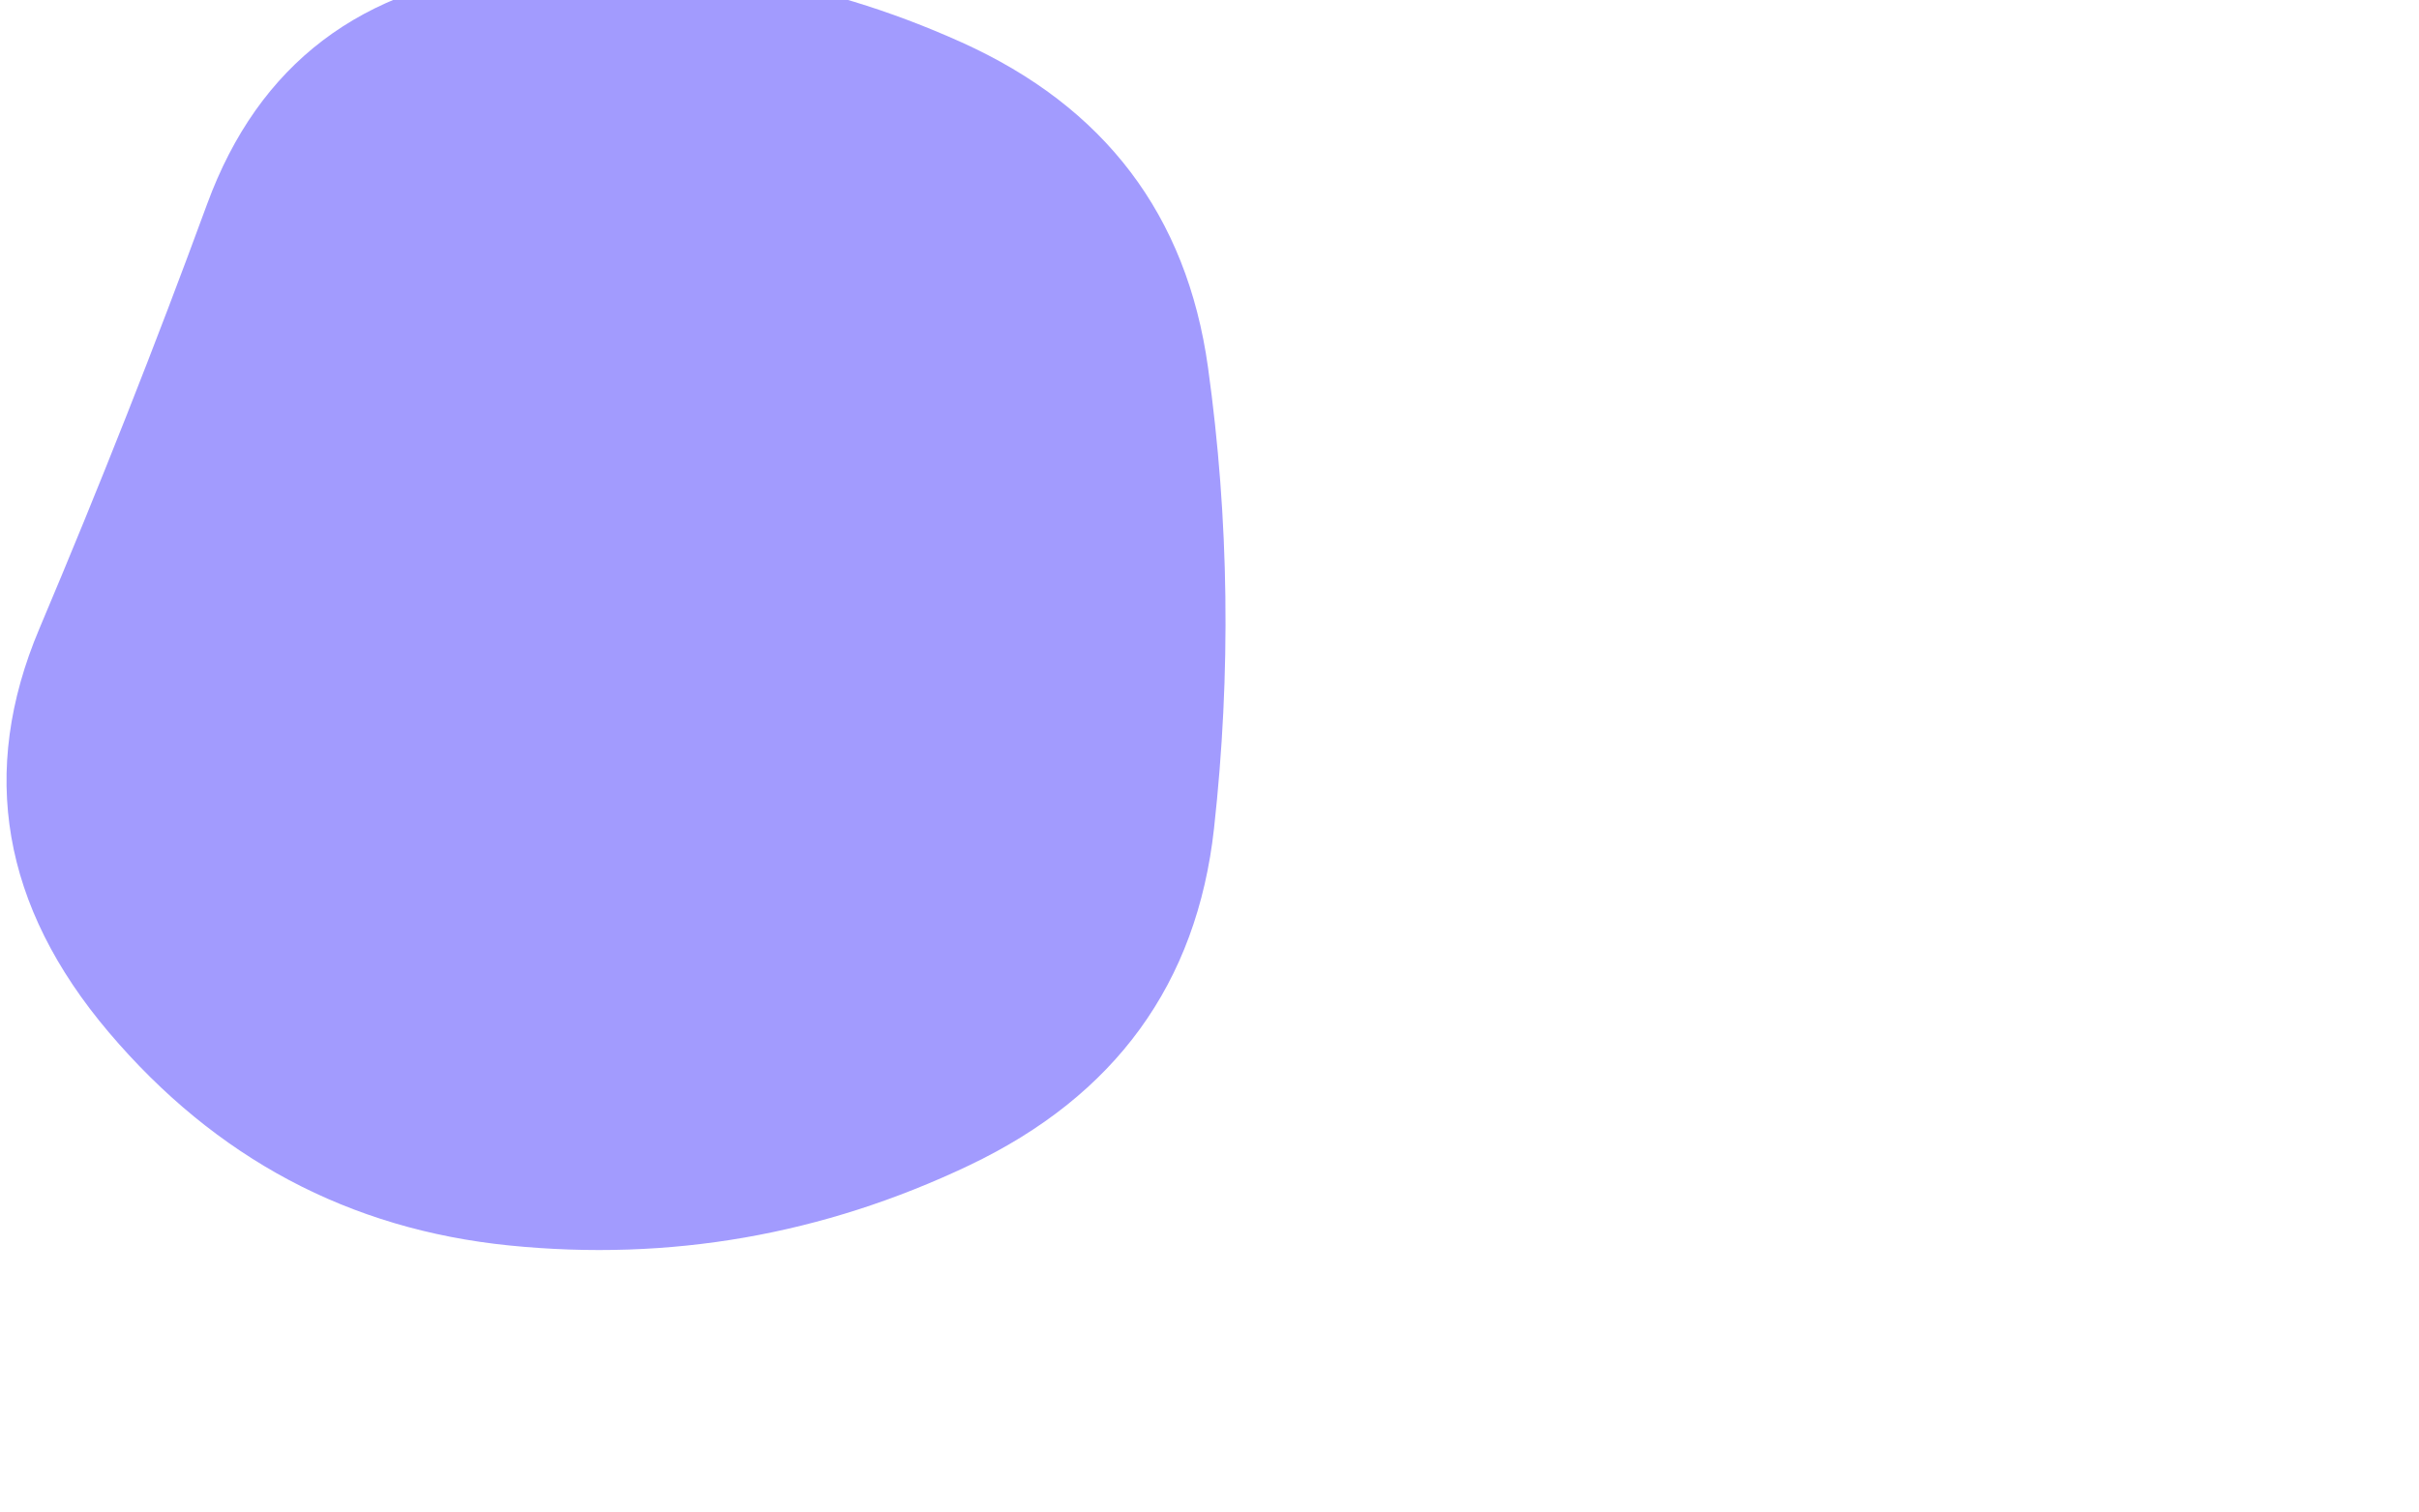
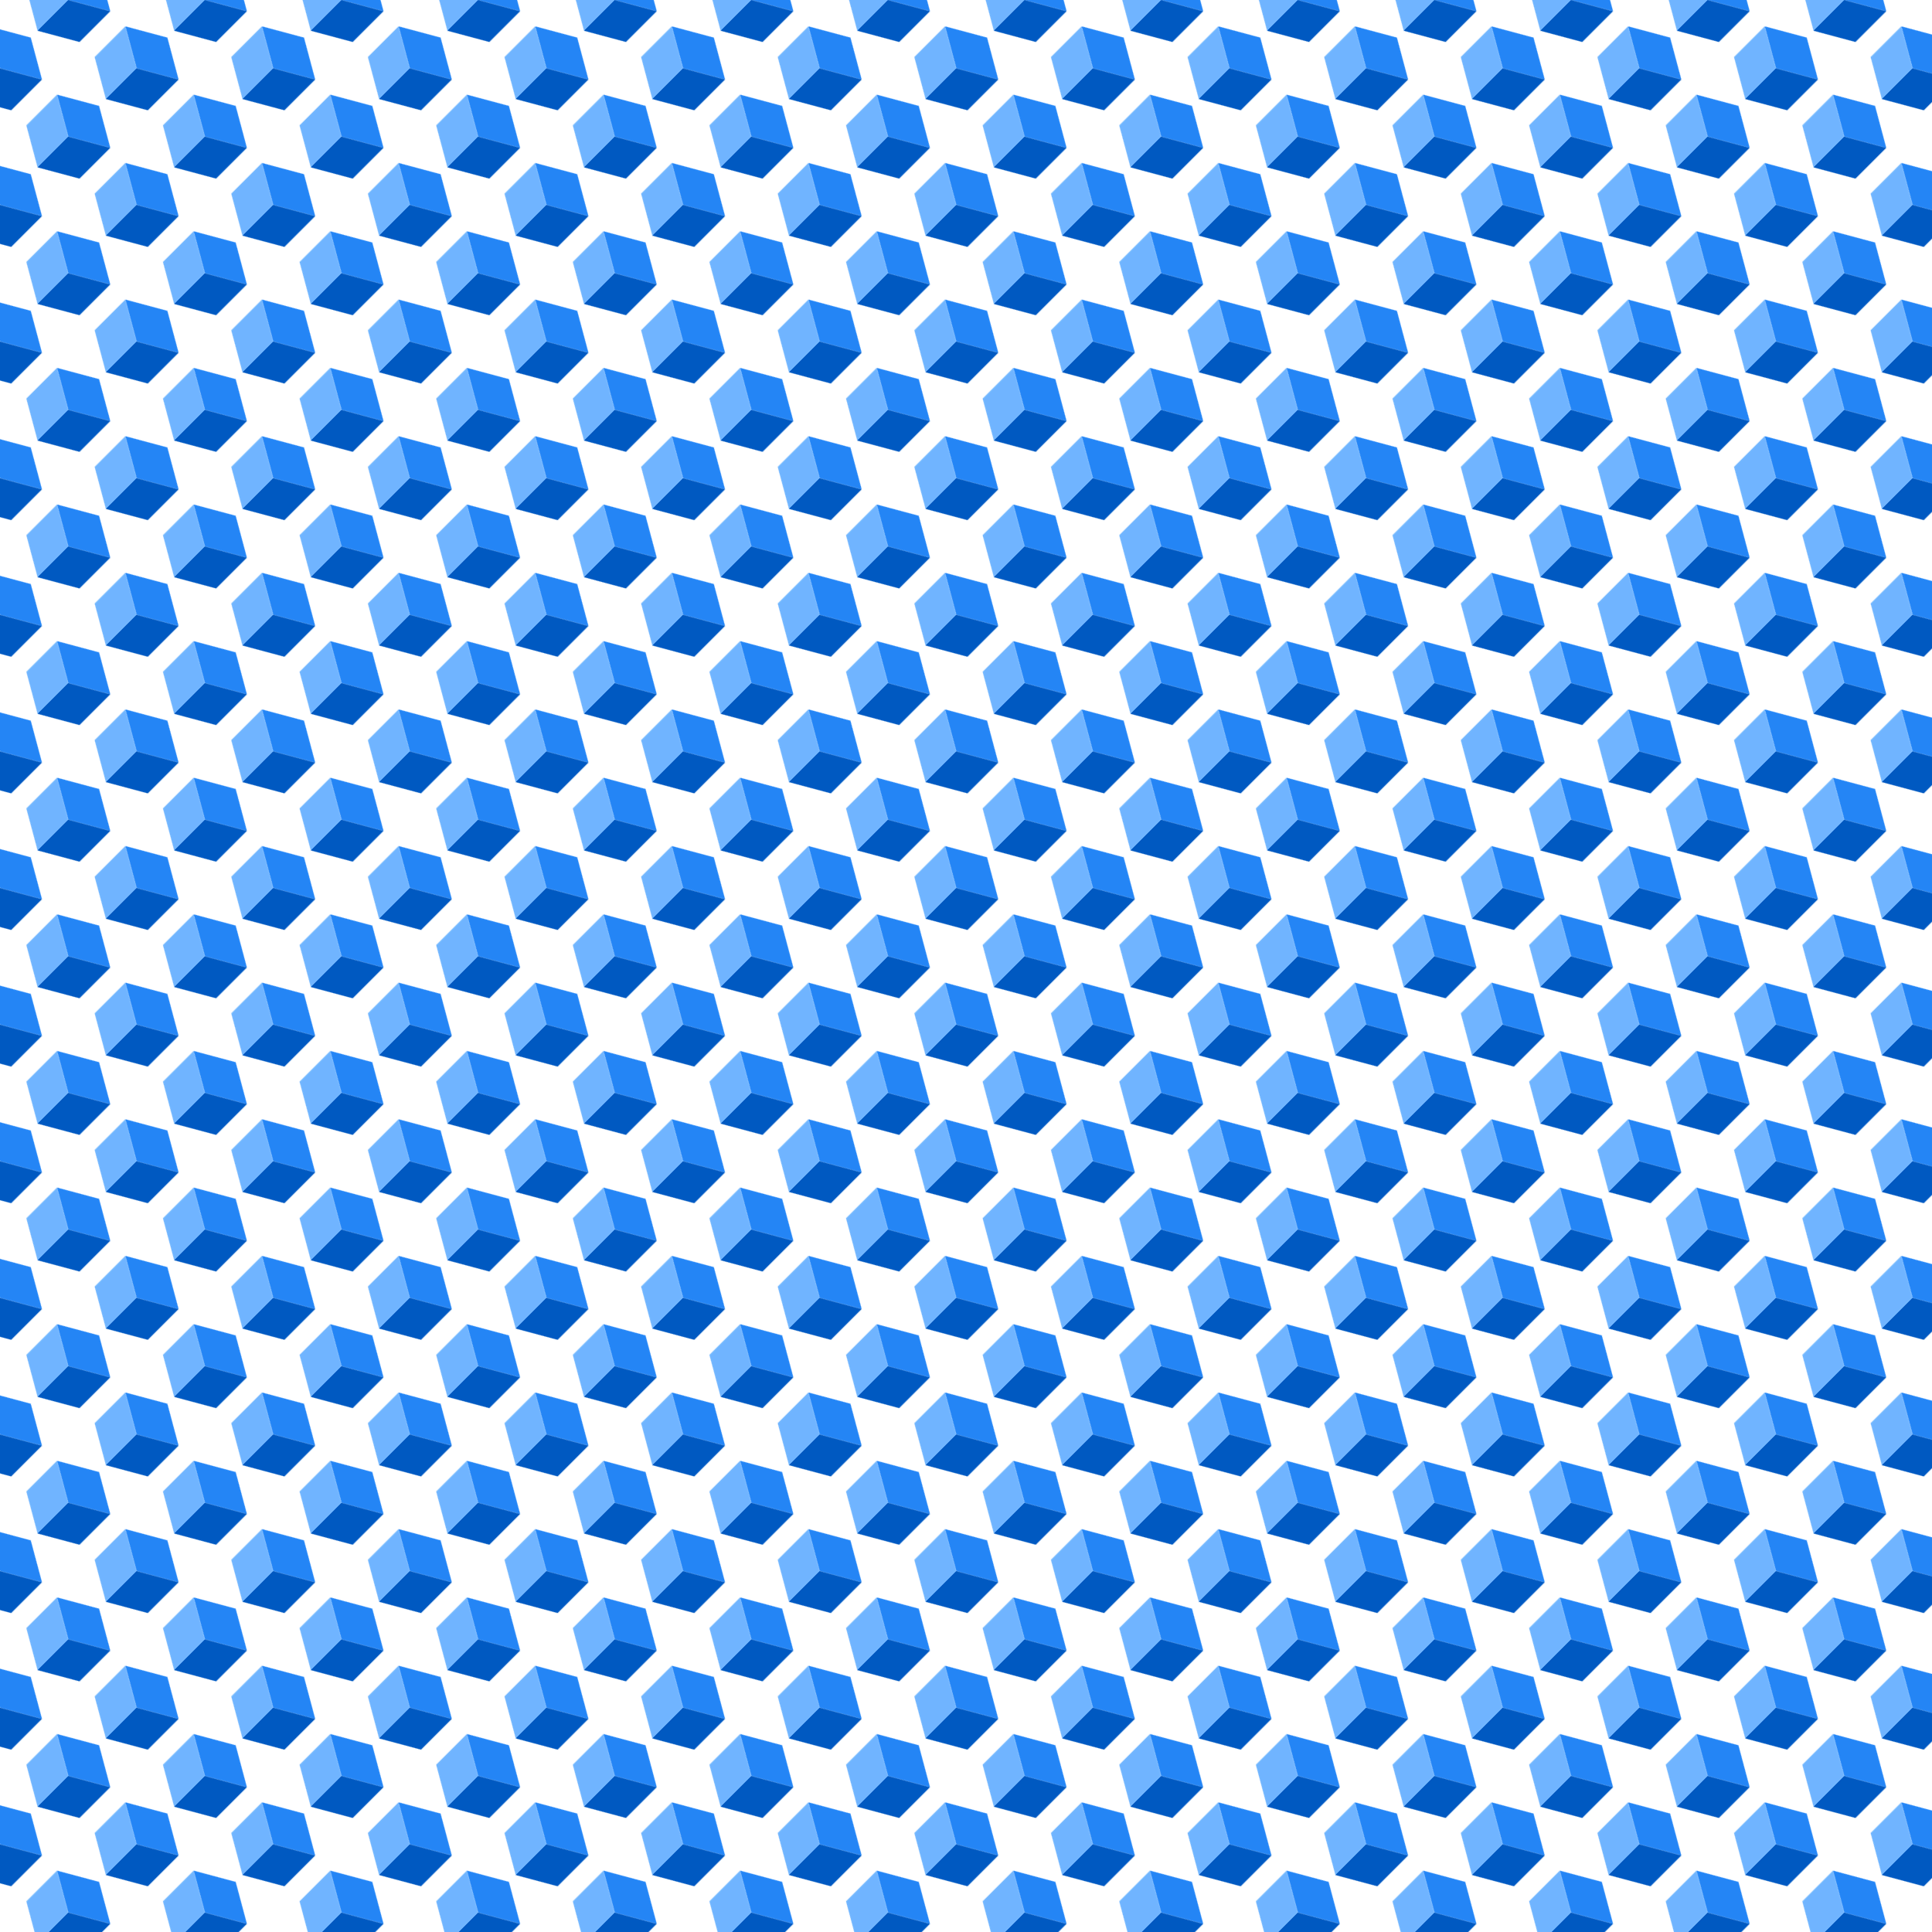
- <svg xmlns="http://www.w3.org/2000/svg" viewBox="0 0 800 500" preserveAspectRatio="none" width="100%" id="blobSvg">
-   <g transform="translate(-41, -53)">
-     <path class="blob" d="M442.5,327Q434,404,361.5,438.5Q289,473,209.5,465Q130,457,77,394.5Q24,332,54,261Q84,190,109.5,120.5Q135,51,211.5,43Q288,35,359,67Q430,99,440.5,174.5Q451,250,442.5,327Z" fill="#a29bfe" />
-   </g>
+ <svg xmlns="http://www.w3.org/2000/svg" version="1.1" viewBox="0 0 800 800" width="800" height="800">
+   <defs>
+     <pattern id="mmmotif-pattern" width="40" height="40" patternUnits="userSpaceOnUse" patternTransform="translate(0 0) scale(1) rotate(45) skewX(0) skewY(0)">
+       <rect width="18" height="18" transform="matrix(0.866025 0.5 -0.866025 0.5 20 2)" fill="hsl(212, 91%, 55%)" />
+       <rect width="18" height="18" transform="matrix(0.866025 0.5 -2.20305e-08 1 4.41162 11)" fill="#70b4ff" />
+       <rect width="18" height="18" transform="matrix(0.866025 -0.5 2.20305e-08 1 20 20)" fill="#0059c1" />
+     </pattern>
+   </defs>
+   <rect width="800" height="800" fill="url(#mmmotif-pattern)" />
</svg>
